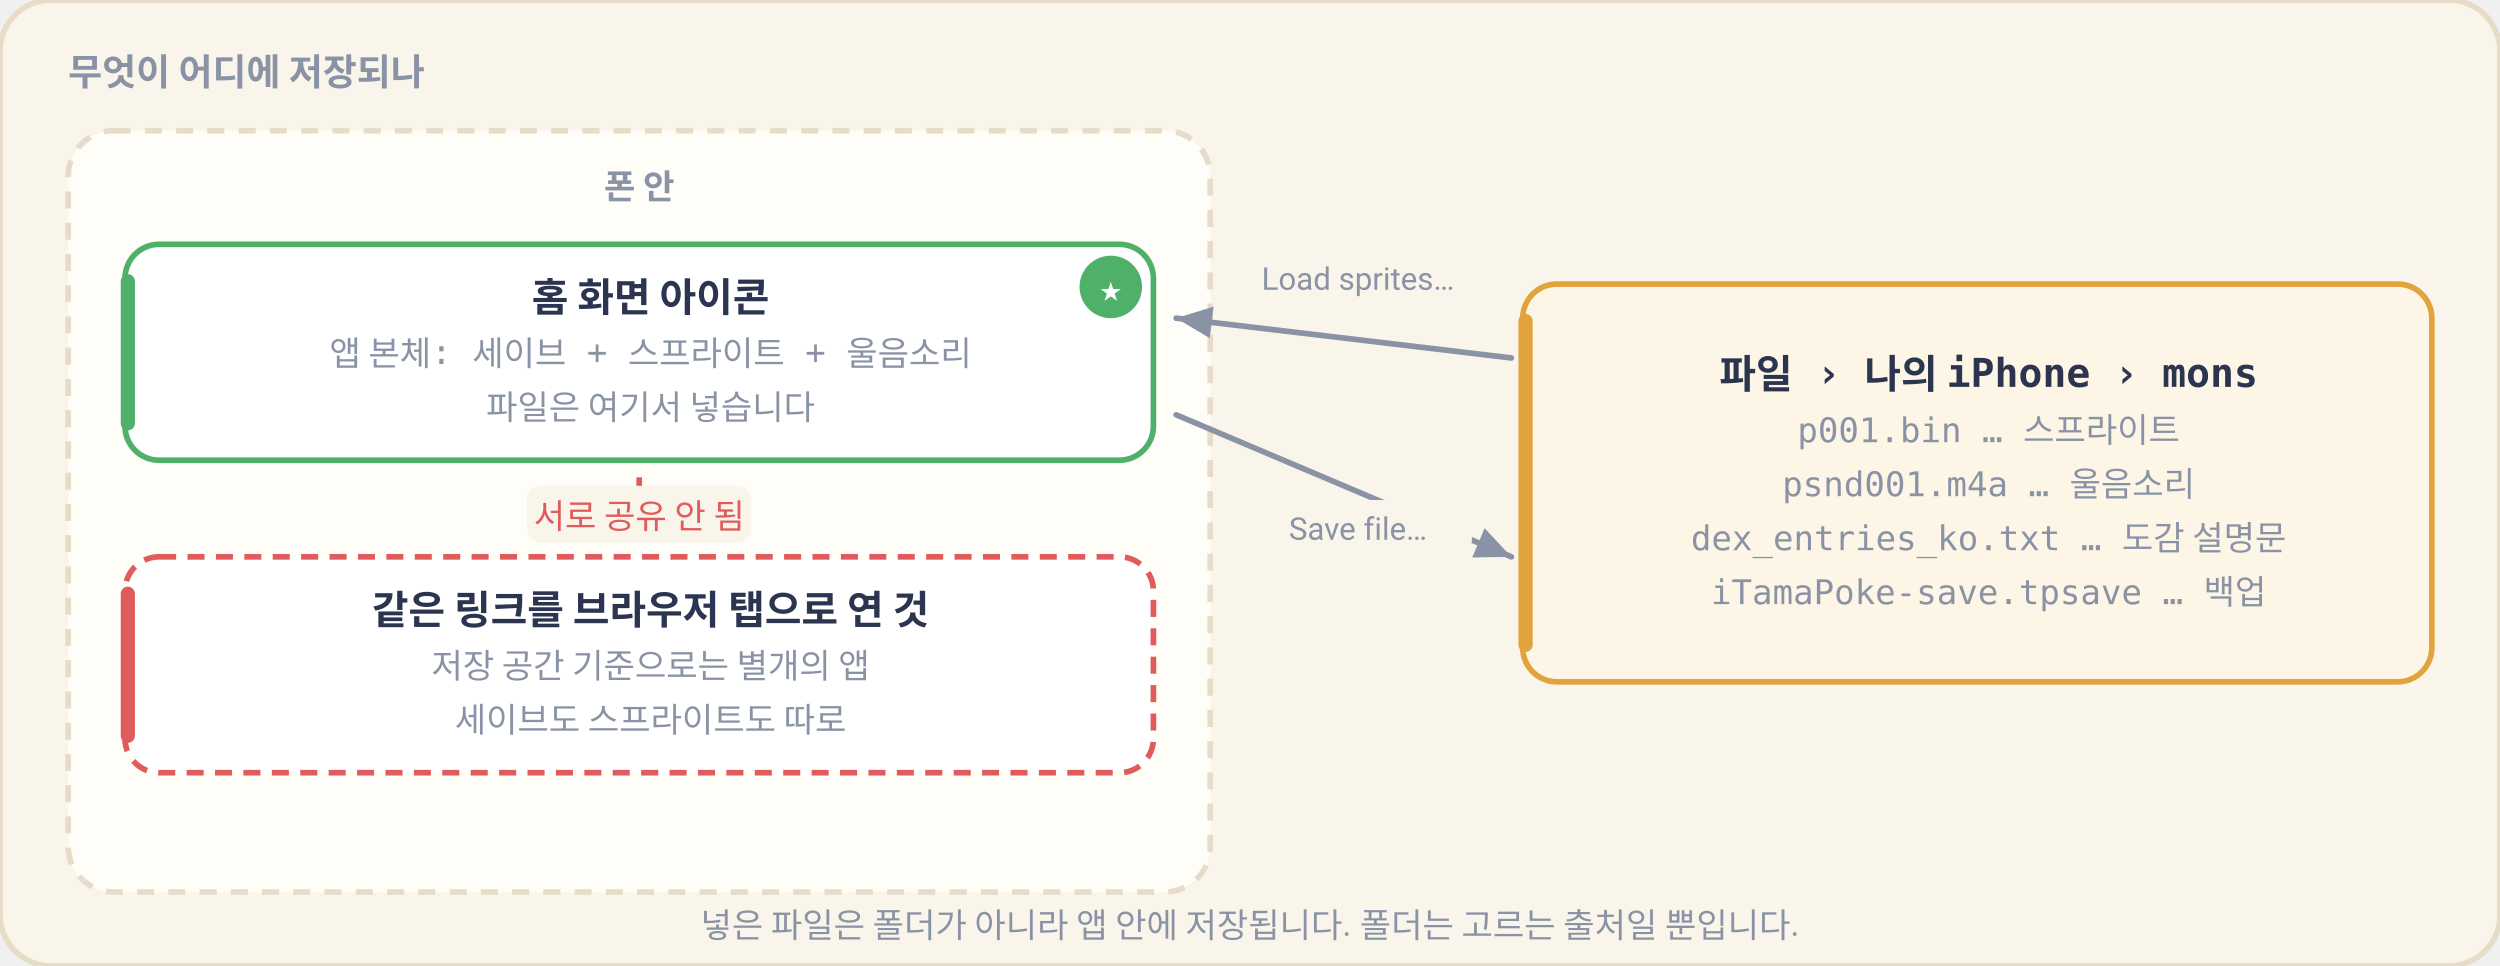
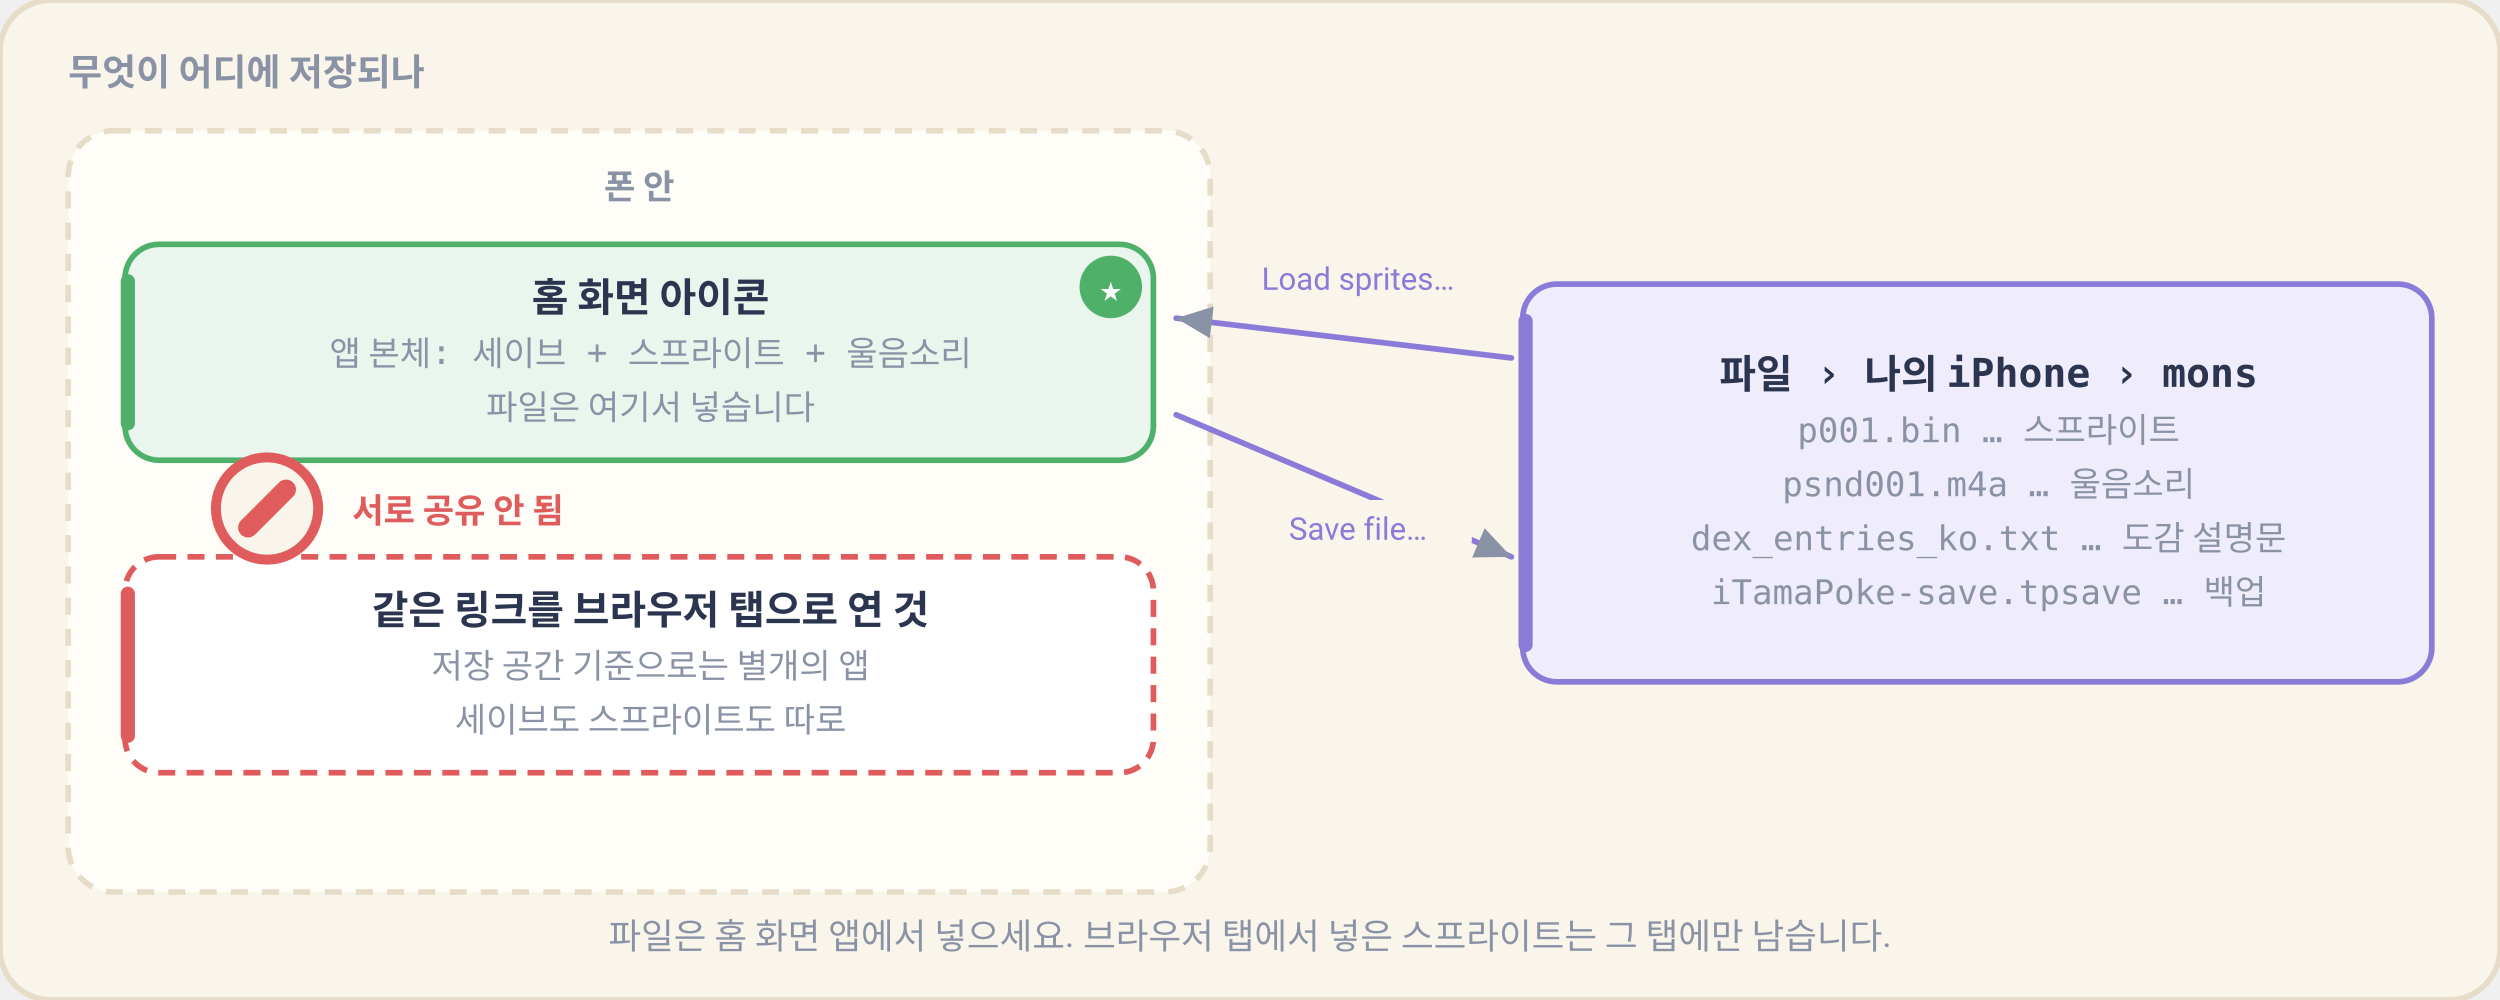
- <svg xmlns="http://www.w3.org/2000/svg" width="880" height="340" viewBox="0 0 880 340" role="img">
+ <svg xmlns="http://www.w3.org/2000/svg" width="880" height="352" viewBox="0 0 880 352" role="img">
  <defs>
    <marker id="ah" viewBox="0 0 10 10" refX="9" refY="5" markerWidth="7" markerHeight="7" orient="auto-start-reverse">
      <path d="M0 1 L9 5 L0 9 z" fill="#8a93a6" />
    </marker>
  </defs>
-   <rect x="0" y="0" width="880" height="340" rx="18" fill="#faf5ea" stroke="#e6dcc8" stroke-width="2" />
+   <rect x="0" y="0" width="880" height="352" rx="18" fill="#faf5ea" stroke="#e6dcc8" stroke-width="2" />
  <text x="24" y="30" font-family="-apple-system,BlinkMacSystemFont,'Segoe UI',Roboto,'Apple SD Gothic Neo','Malgun Gothic','Noto Sans KR',sans-serif" font-size="13" font-weight="bold" fill="#8a93a6" text-anchor="start">무엇이 어디에 저장되나</text>
  <rect x="24" y="46" width="402" height="268" rx="16" fill="#fffdf7" stroke="#e6dcc8" stroke-width="2" stroke-dasharray="6 5" />
  <text x="225" y="70" font-family="-apple-system,BlinkMacSystemFont,'Segoe UI',Roboto,'Apple SD Gothic Neo','Malgun Gothic','Noto Sans KR',sans-serif" font-size="12" font-weight="bold" fill="#8a93a6" text-anchor="middle">폰 안</text>
-   <rect x="44" y="86" width="362" height="76" rx="12" fill="#ffffff" stroke="#4fb06a" stroke-width="2" />
+   <rect x="44" y="86" width="362" height="76" rx="12" fill="#e9f5ed" stroke="#4fb06a" stroke-width="2" />
  <path d="M45 99 L45 149" stroke="#4fb06a" stroke-width="5" stroke-linecap="round" />
  <text x="229.0" y="109.667" font-family="ui-monospace,'SF Mono',SFMono-Regular,Menlo,Consolas,'Apple SD Gothic Neo','Malgun Gothic','Noto Sans KR',monospace" font-size="14" font-weight="bold" fill="#2b3550" text-anchor="middle">홈 화면 아이콘</text>
  <text x="229.0" y="128.667" font-family="ui-monospace,'SF Mono',SFMono-Regular,Menlo,Consolas,'Apple SD Gothic Neo','Malgun Gothic','Noto Sans KR',monospace" font-size="12" font-weight="normal" fill="#8a93a6" text-anchor="middle">앱 본체: 세이브 + 스프라이트 + 울음소리</text>
  <text x="229.0" y="147.667" font-family="ui-monospace,'SF Mono',SFMono-Regular,Menlo,Consolas,'Apple SD Gothic Neo','Malgun Gothic','Noto Sans KR',monospace" font-size="12" font-weight="normal" fill="#8a93a6" text-anchor="middle">파일은 여기서 넣습니다</text>
  <circle cx="391" cy="101" r="11" fill="#4fb06a" />
  <text x="391" y="106" font-family="ui-monospace,'SF Mono',SFMono-Regular,Menlo,Consolas,'Apple SD Gothic Neo','Malgun Gothic','Noto Sans KR',monospace" font-size="13" font-weight="bold" fill="#ffffff" text-anchor="middle">★</text>
  <rect x="44" y="196" width="362" height="76" rx="12" fill="#ffffff" stroke="#e05c5c" stroke-width="2" stroke-dasharray="6 4" />
  <path d="M45 209 L45 259" stroke="#e05c5c" stroke-width="5" stroke-linecap="round" />
  <text x="229.0" y="219.667" font-family="ui-monospace,'SF Mono',SFMono-Regular,Menlo,Consolas,'Apple SD Gothic Neo','Malgun Gothic','Noto Sans KR',monospace" font-size="14" font-weight="bold" fill="#2b3550" text-anchor="middle">같은 링크를 브라우저 탭으로 연 것</text>
  <text x="229.0" y="238.667" font-family="ui-monospace,'SF Mono',SFMono-Regular,Menlo,Consolas,'Apple SD Gothic Neo','Malgun Gothic','Noto Sans KR',monospace" font-size="12" font-weight="normal" fill="#8a93a6" text-anchor="middle">저장 공간 기준으로는 별개의 앱</text>
  <text x="229.0" y="257.667" font-family="ui-monospace,'SF Mono',SFMono-Regular,Menlo,Consolas,'Apple SD Gothic Neo','Malgun Gothic','Noto Sans KR',monospace" font-size="12" font-weight="normal" fill="#8a93a6" text-anchor="middle">세이브도 스프라이트도 따로</text>
-   <path d="M225 168 L225 190" stroke="#e05c5c" stroke-width="2" stroke-dasharray="4 5" />
-   <rect x="185.52" y="171" width="78.96" height="20" rx="5" fill="#faf5ea" />
-   <text x="225" y="186" font-family="-apple-system,BlinkMacSystemFont,'Segoe UI',Roboto,'Apple SD Gothic Neo','Malgun Gothic','Noto Sans KR',sans-serif" font-size="12" font-weight="normal" fill="#e05c5c" text-anchor="middle">서로 공유 안 됨</text>
-   <rect x="536" y="100" width="320" height="140" rx="12" fill="#fdf6e6" stroke="#e2a33d" stroke-width="2" />
-   <path d="M537 113 L537 227" stroke="#e2a33d" stroke-width="5" stroke-linecap="round" />
+   <circle cx="94" cy="179" r="18" fill="#faf5ea" stroke="#e05c5c" stroke-width="3.5" />
+   <rect x="81.04" y="175.5" width="25.92" height="7" rx="3.5" fill="#e05c5c" transform="rotate(-45 94 179)" />
+   <text x="124" y="184" font-family="-apple-system,BlinkMacSystemFont,'Segoe UI',Roboto,'Apple SD Gothic Neo','Malgun Gothic','Noto Sans KR',sans-serif" font-size="12" font-weight="bold" fill="#e05c5c" text-anchor="start">서로 공유 안 됨</text>
+   <rect x="536" y="100" width="320" height="140" rx="12" fill="#efecfb" stroke="#8b7bd8" stroke-width="2" />
+   <path d="M537 113 L537 227" stroke="#8b7bd8" stroke-width="5" stroke-linecap="round" />
  <text x="700.0" y="136.667" font-family="ui-monospace,'SF Mono',SFMono-Regular,Menlo,Consolas,'Apple SD Gothic Neo','Malgun Gothic','Noto Sans KR',monospace" font-size="14" font-weight="bold" fill="#2b3550" text-anchor="middle">파일 › 나의 iPhone › mons</text>
  <text x="700.0" y="155.667" font-family="ui-monospace,'SF Mono',SFMono-Regular,Menlo,Consolas,'Apple SD Gothic Neo','Malgun Gothic','Noto Sans KR',monospace" font-size="12" font-weight="normal" fill="#8a93a6" text-anchor="middle">p001.bin … 스프라이트</text>
  <text x="700.0" y="174.667" font-family="ui-monospace,'SF Mono',SFMono-Regular,Menlo,Consolas,'Apple SD Gothic Neo','Malgun Gothic','Noto Sans KR',monospace" font-size="12" font-weight="normal" fill="#8a93a6" text-anchor="middle">psnd001.m4a … 울음소리</text>
  <text x="700.0" y="193.667" font-family="ui-monospace,'SF Mono',SFMono-Regular,Menlo,Consolas,'Apple SD Gothic Neo','Malgun Gothic','Noto Sans KR',monospace" font-size="12" font-weight="normal" fill="#8a93a6" text-anchor="middle">dex_entries_ko.txt … 도감 설명문</text>
  <text x="700.0" y="212.667" font-family="ui-monospace,'SF Mono',SFMono-Regular,Menlo,Consolas,'Apple SD Gothic Neo','Malgun Gothic','Noto Sans KR',monospace" font-size="12" font-weight="normal" fill="#8a93a6" text-anchor="middle">iTamaPoke-save.tpsave … 백업</text>
-   <path d="M532 126 L414 112" fill="none" stroke="#8a93a6" stroke-width="2" stroke-linecap="round" marker-end="url(#ah)" />
+   <path d="M532 126 L414 112" fill="none" stroke="#8b7bd8" stroke-width="2" stroke-linecap="round" marker-end="url(#ah)" />
  <rect x="427.67" y="88" width="100.66" height="19" rx="5" fill="#faf5ea" />
-   <text x="478" y="102" font-family="-apple-system,BlinkMacSystemFont,'Segoe UI',Roboto,'Apple SD Gothic Neo','Malgun Gothic','Noto Sans KR',sans-serif" font-size="11" font-weight="normal" fill="#8a93a6" text-anchor="middle">Load sprites…</text>
-   <path d="M414 146 L532 196" fill="none" stroke="#8a93a6" stroke-width="2" stroke-linecap="round" marker-end="url(#ah)" />
+   <text x="478" y="102" font-family="-apple-system,BlinkMacSystemFont,'Segoe UI',Roboto,'Apple SD Gothic Neo','Malgun Gothic','Noto Sans KR',sans-serif" font-size="11" font-weight="normal" fill="#8b7bd8" text-anchor="middle">Load sprites…</text>
+   <path d="M414 146 L532 196" fill="none" stroke="#8b7bd8" stroke-width="2" stroke-linecap="round" marker-end="url(#ah)" />
  <rect x="437.9" y="176" width="80.2" height="19" rx="5" fill="#faf5ea" />
-   <text x="478" y="190" font-family="-apple-system,BlinkMacSystemFont,'Segoe UI',Roboto,'Apple SD Gothic Neo','Malgun Gothic','Noto Sans KR',sans-serif" font-size="11" font-weight="normal" fill="#8a93a6" text-anchor="middle">Save file…</text>
-   <text x="440" y="330" font-family="-apple-system,BlinkMacSystemFont,'Segoe UI',Roboto,'Apple SD Gothic Neo','Malgun Gothic','Noto Sans KR',sans-serif" font-size="12" font-weight="normal" fill="#8a93a6" text-anchor="middle">넣은 파일은 폴더가 아니라 앱 안에 저장됩니다. 폴더는 고르는 출처일 뿐입니다.</text>
+   <text x="478" y="190" font-family="-apple-system,BlinkMacSystemFont,'Segoe UI',Roboto,'Apple SD Gothic Neo','Malgun Gothic','Noto Sans KR',sans-serif" font-size="11" font-weight="normal" fill="#8b7bd8" text-anchor="middle">Save file…</text>
+   <text x="440.0" y="334" font-family="-apple-system,BlinkMacSystemFont,'Segoe UI',Roboto,'Apple SD Gothic Neo','Malgun Gothic','Noto Sans KR',sans-serif" font-size="12.5" font-weight="normal" fill="#8a93a6" text-anchor="middle">파일은 홈 화면 앱에서 넣으세요. 브라우저 탭에서 넣은 스프라이트는 그 탭에만 남습니다.</text>
</svg>
